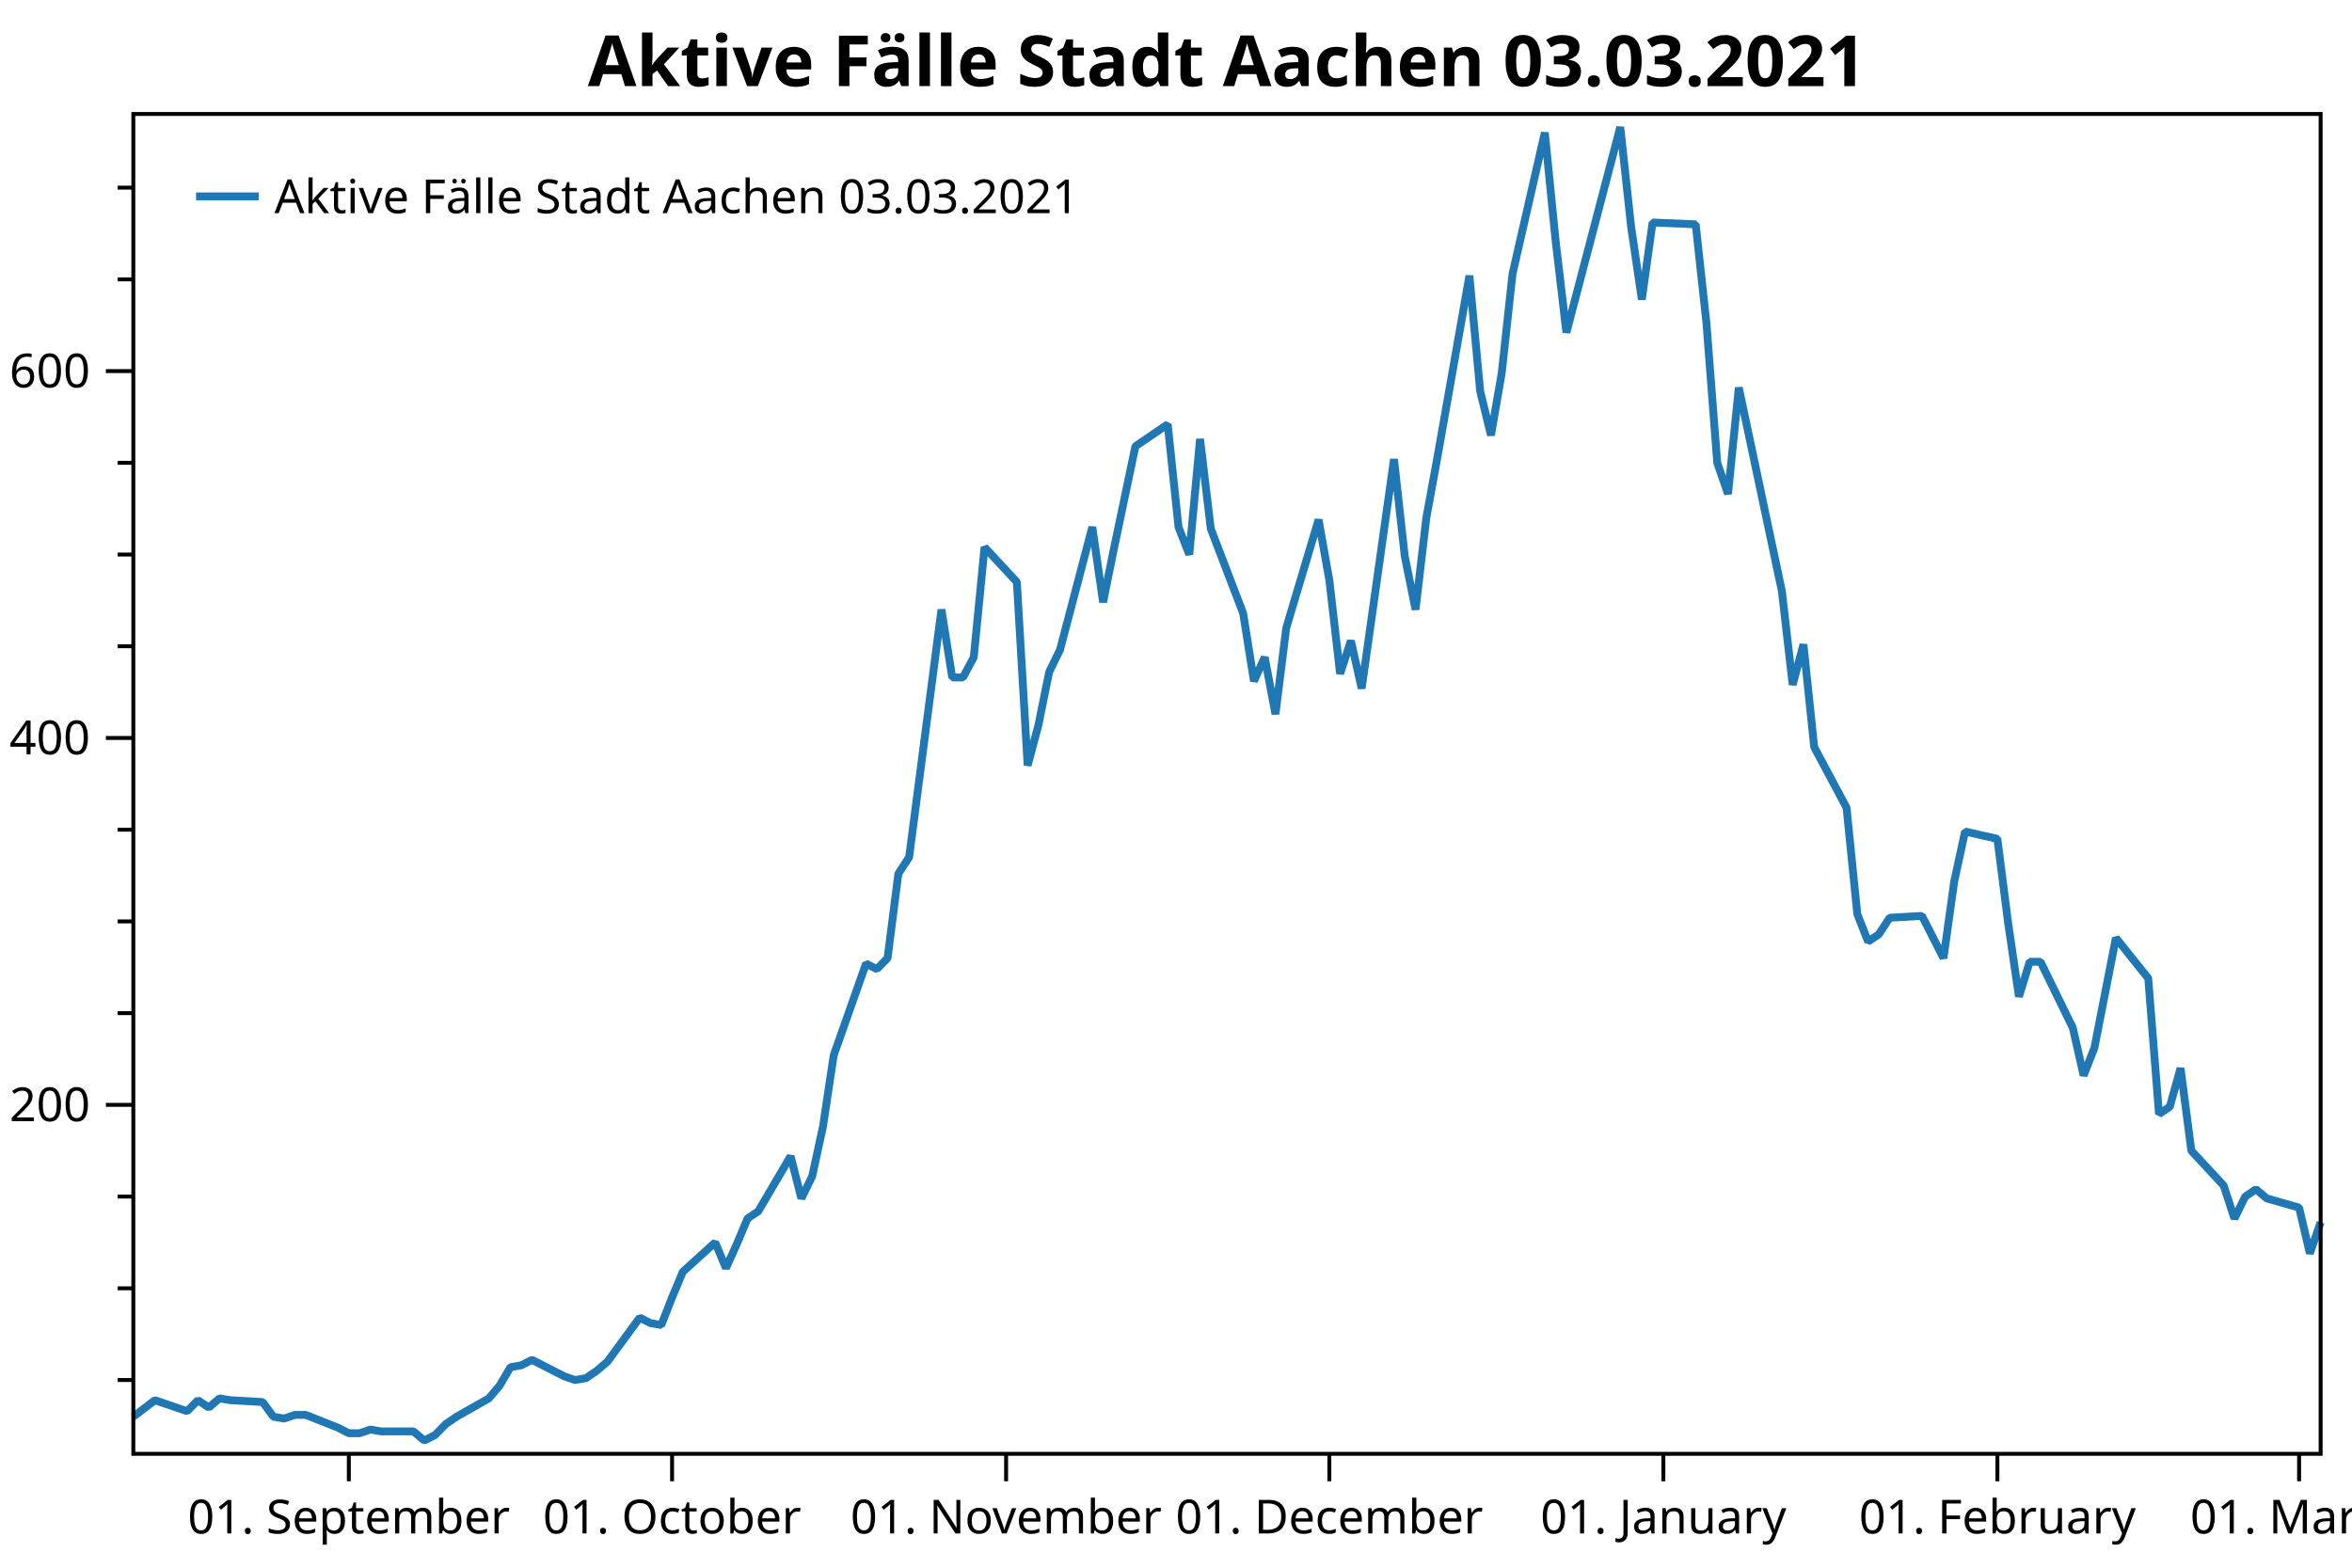
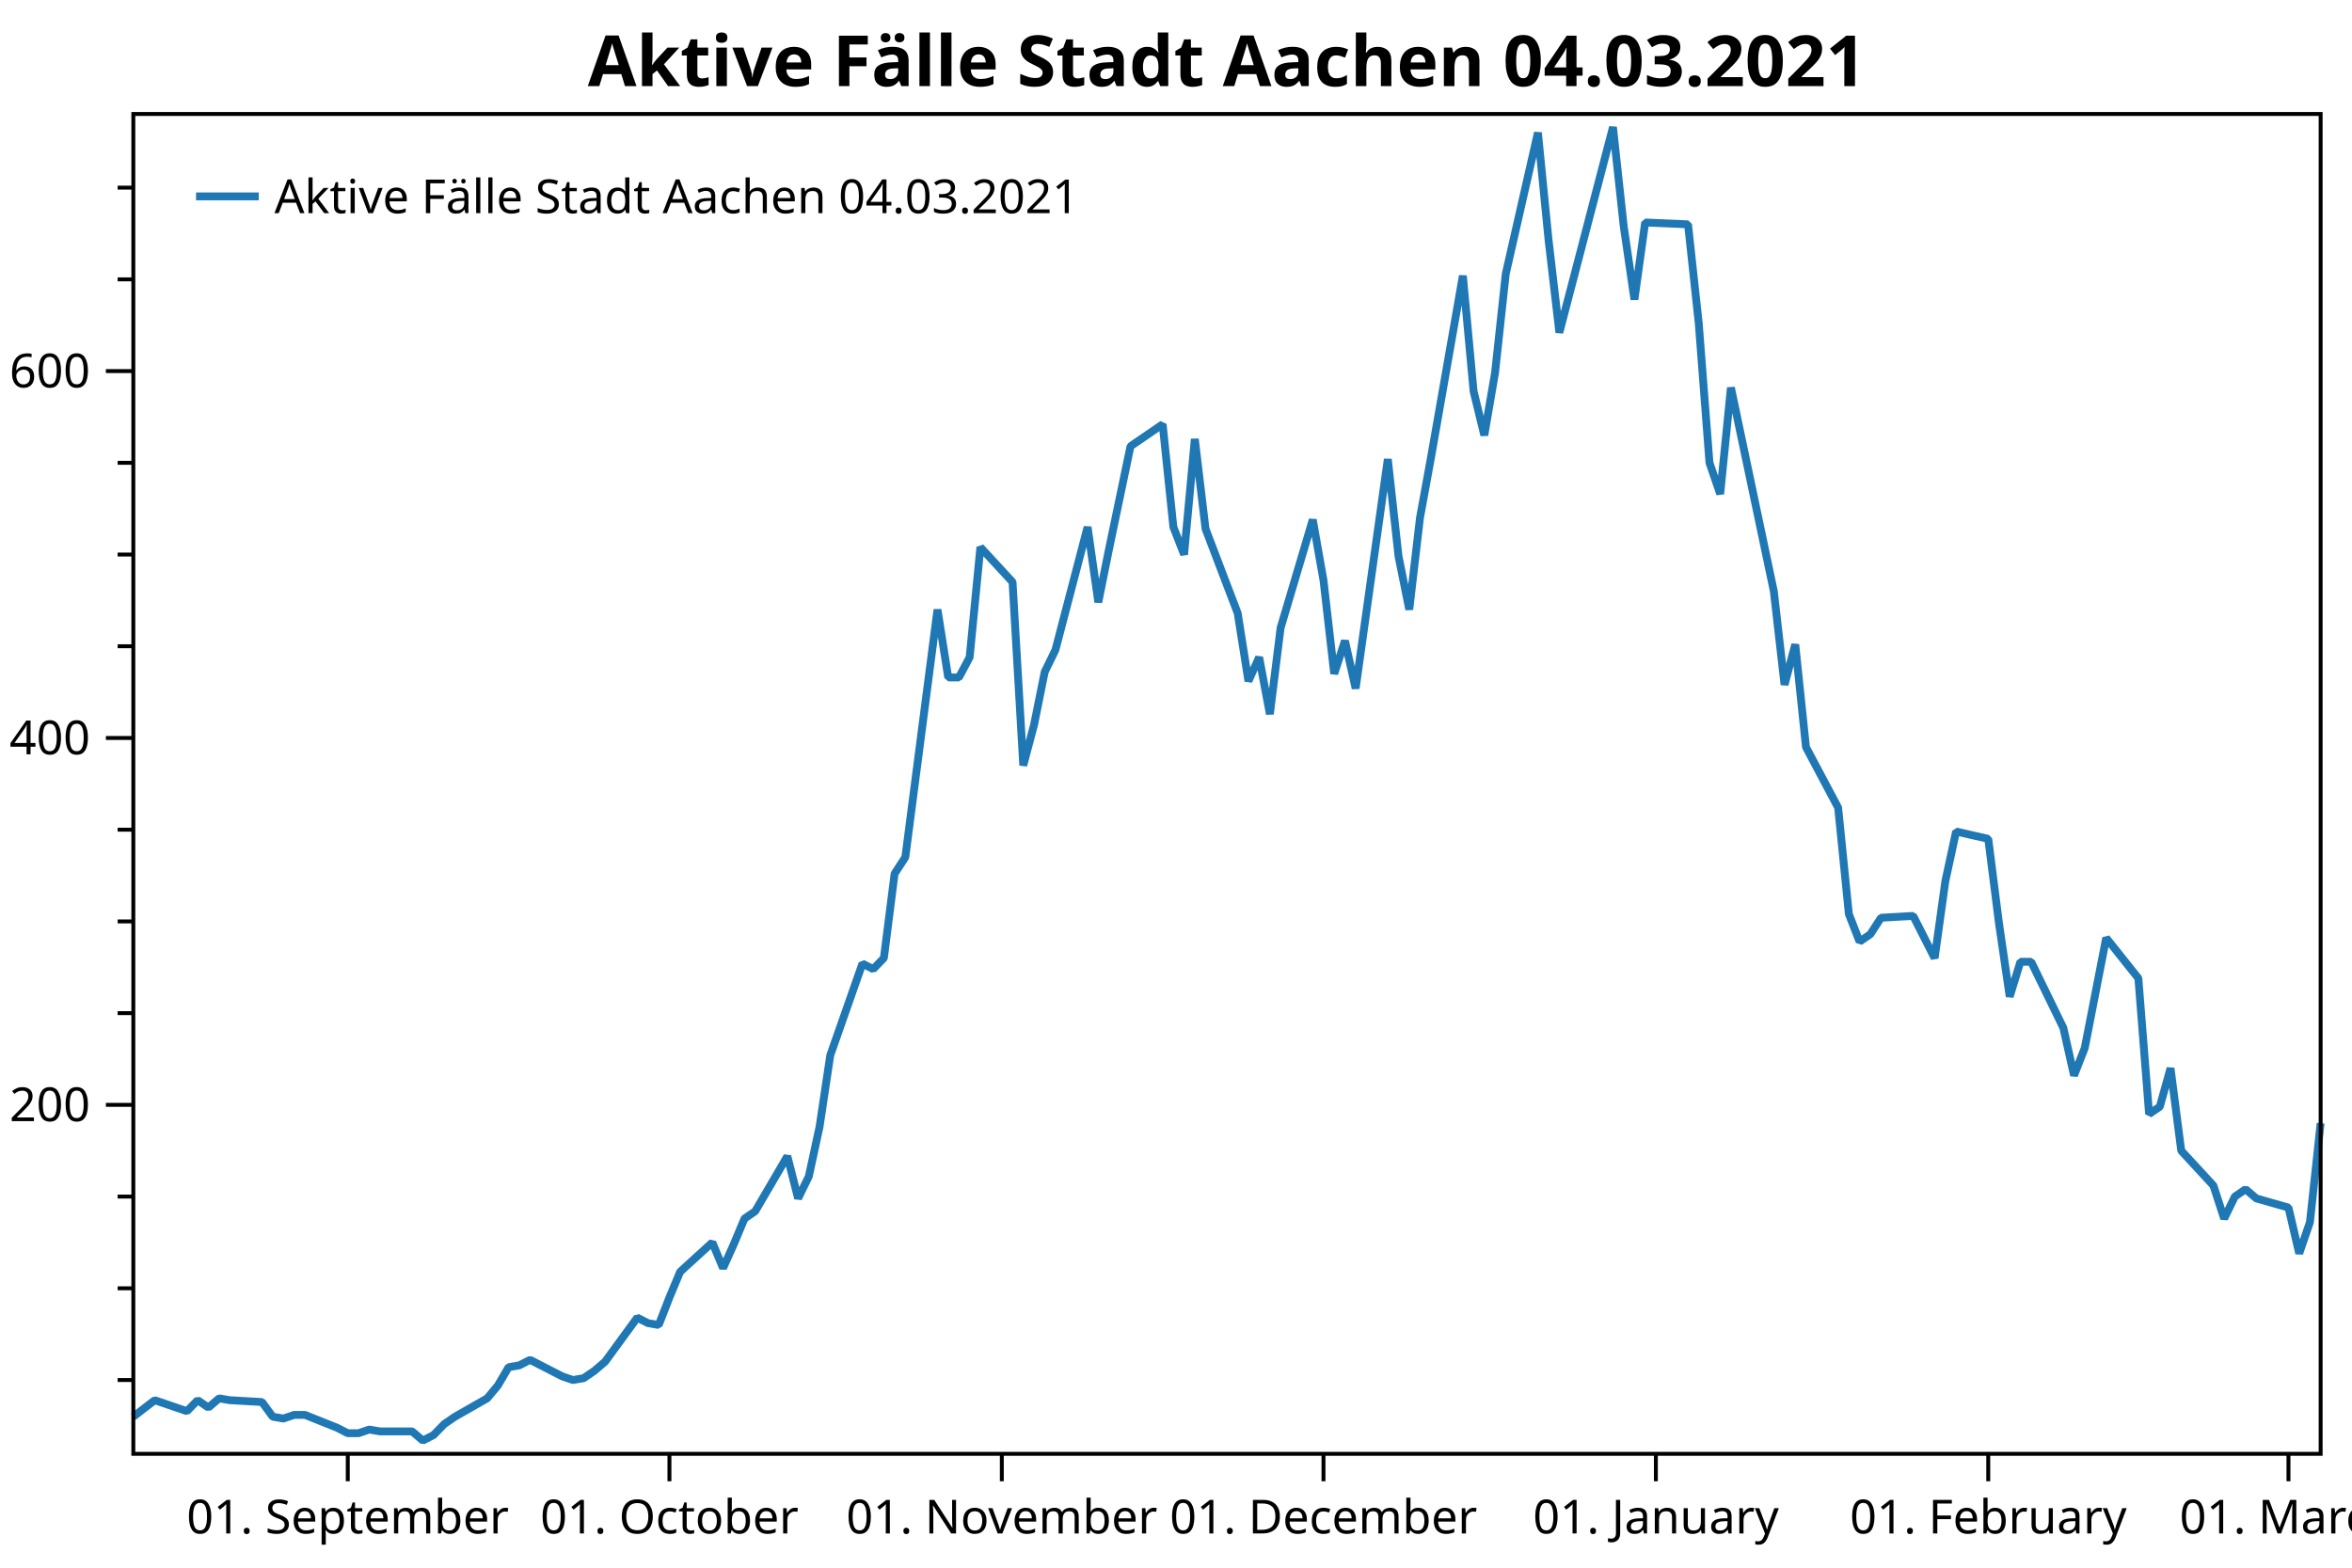
<svg xmlns="http://www.w3.org/2000/svg" width="600" height="400" version="1.1">
  <rect x="0" y="0" width="600" height="400" style="fill:rgb(255,255,255);stroke:none;" />
  <polyline points="34.012,352.116 30.012,352.116" style="fill:none;stroke:black;stroke-width:1" />
  <polyline points="34.012,328.713 30.012,328.713" style="fill:none;stroke:black;stroke-width:1" />
  <polyline points="34.012,305.31 30.012,305.31" style="fill:none;stroke:black;stroke-width:1" />
  <polyline points="34.012,258.504 30.012,258.504" style="fill:none;stroke:black;stroke-width:1" />
  <polyline points="34.012,235.101 30.012,235.101" style="fill:none;stroke:black;stroke-width:1" />
  <polyline points="34.012,211.698 30.012,211.698" style="fill:none;stroke:black;stroke-width:1" />
  <polyline points="34.012,164.892 30.012,164.892" style="fill:none;stroke:black;stroke-width:1" />
  <polyline points="34.012,141.489 30.012,141.489" style="fill:none;stroke:black;stroke-width:1" />
  <polyline points="34.012,118.086 30.012,118.086" style="fill:none;stroke:black;stroke-width:1" />
  <polyline points="34.012,71.28 30.012,71.28" style="fill:none;stroke:black;stroke-width:1" />
  <polyline points="34.012,47.877 30.012,47.877" style="fill:none;stroke:black;stroke-width:1" />
  <text dominant-baseline="middle" text-anchor="end" transform="translate(23.012,281.9071)" font-family="Segoe UI" font-size="12" font-weight="400" fill="black">200</text>
  <text dominant-baseline="middle" text-anchor="end" transform="translate(23.012,188.295)" font-family="Segoe UI" font-size="12" font-weight="400" fill="black">400</text>
  <text dominant-baseline="middle" text-anchor="end" transform="translate(23.012,94.6829)" font-family="Segoe UI" font-size="12" font-weight="400" fill="black">600</text>
  <polyline points="34.012,281.907 27.012,281.907" style="fill:none;stroke:black;stroke-width:1" />
  <polyline points="34.012,188.295 27.012,188.295" style="fill:none;stroke:black;stroke-width:1" />
  <polyline points="34.012,94.683 27.012,94.683" style="fill:none;stroke:black;stroke-width:1" />
-   <text dominant-baseline="hanging" text-anchor="middle" transform="translate(88.9862,381.947)" font-family="Segoe UI" font-size="12" font-weight="400" fill="black">01. September</text>
-   <text dominant-baseline="hanging" text-anchor="middle" transform="translate(171.4475,381.947)" font-family="Segoe UI" font-size="12" font-weight="400" fill="black">01. October</text>
-   <text dominant-baseline="hanging" text-anchor="middle" transform="translate(256.6575,381.947)" font-family="Segoe UI" font-size="12" font-weight="400" fill="black">01. November</text>
-   <text dominant-baseline="hanging" text-anchor="middle" transform="translate(339.1187,381.947)" font-family="Segoe UI" font-size="12" font-weight="400" fill="black">01. December</text>
-   <text dominant-baseline="hanging" text-anchor="middle" transform="translate(424.3287,381.947)" font-family="Segoe UI" font-size="12" font-weight="400" fill="black">01. January</text>
-   <text dominant-baseline="hanging" text-anchor="middle" transform="translate(509.5387,381.947)" font-family="Segoe UI" font-size="12" font-weight="400" fill="black">01. February</text>
-   <text dominant-baseline="hanging" text-anchor="middle" transform="translate(586.5026,381.947)" font-family="Segoe UI" font-size="12" font-weight="400" fill="black">01. March</text>
-   <polyline points="88.986,370.947 88.986,377.947" style="fill:none;stroke:black;stroke-width:1" />
-   <polyline points="171.447,370.947 171.447,377.947" style="fill:none;stroke:black;stroke-width:1" />
-   <polyline points="256.658,370.947 256.658,377.947" style="fill:none;stroke:black;stroke-width:1" />
-   <polyline points="339.119,370.947 339.119,377.947" style="fill:none;stroke:black;stroke-width:1" />
-   <polyline points="424.329,370.947 424.329,377.947" style="fill:none;stroke:black;stroke-width:1" />
-   <polyline points="509.539,370.947 509.539,377.947" style="fill:none;stroke:black;stroke-width:1" />
-   <polyline points="586.503,370.947 586.503,377.947" style="fill:none;stroke:black;stroke-width:1" />
-   <polyline points="34.012,361.477 39.509,357.265 47.755,360.073 50.504,357.265 53.253,359.137 56.002,356.797 58.75,357.265 66.996,357.733 69.745,361.477 72.494,361.945 75.243,361.009 77.991,361.009 86.237,364.286 88.986,365.69 91.735,365.69 94.484,364.754 97.232,365.222 105.478,365.222 108.227,367.562 110.976,366.158 113.725,363.35 116.473,361.477 124.719,356.797 127.468,353.52 130.217,348.84 132.965,348.372 135.714,346.967 143.96,351.18 146.709,352.116 149.458,351.648 152.207,349.776 154.955,347.436 163.201,336.202 165.95,337.606 168.699,338.074 171.447,331.053 174.196,324.501 182.442,317.012 185.191,323.565 187.94,317.48 190.688,310.927 193.437,309.055 201.683,295.013 204.432,305.778 207.181,300.161 209.929,287.524 212.678,269.269 220.924,245.866 223.673,247.271 226.422,244.462 229.17,222.931 231.919,218.719 240.165,155.531 242.914,172.849 245.663,172.849 248.411,167.7 251.16,139.617 259.406,148.51 262.155,195.316 264.904,185.019 267.652,171.445 270.401,165.828 278.647,134.468 281.396,153.659 284.145,140.085 289.642,113.873 297.888,108.257 300.637,134.468 303.385,141.489 306.134,112.001 308.883,134.936 317.129,156.467 319.878,173.785 322.627,167.7 325.375,182.21 328.124,160.211 336.37,132.596 339.119,148.042 341.867,171.913 344.616,163.488 347.365,175.657 355.611,117.15 358.36,141.957 361.108,155.531 363.857,132.128 366.606,117.15 374.852,70.344 377.601,99.832 380.349,111.065 383.098,95.151 385.847,69.876 394.093,33.835 396.842,61.451 399.59,84.854 413.334,32.431 416.083,57.706 418.831,76.428 421.58,56.77 432.575,57.238 435.324,82.513 438.072,118.086 440.821,126.043 443.57,98.895 454.565,150.85 457.313,174.721 460.062,164.424 462.811,190.635 471.057,206.081 473.805,233.229 476.554,240.25 479.303,238.377 482.052,234.165 490.298,233.697 495.795,244.462 498.544,224.804 501.293,212.166 509.539,214.038 512.287,235.569 515.036,254.292 517.785,245.398 520.534,245.398 528.78,262.248 531.528,274.418 534.277,267.397 537.026,253.355 539.774,239.314 548.021,249.611 550.769,284.247 553.518,282.375 556.267,272.546 559.015,293.609 567.262,302.502 570.01,310.927 572.759,305.31 575.508,303.438 578.256,305.778 586.503,308.118 589.251,319.82 592,311.863" style="fill:none;stroke:rgb(31,119,180);stroke-width:2;stroke-linejoin:bevel" />
-   <text dominant-baseline="hanging" text-anchor="middle" transform="translate(313.006,8)" font-family="Segoe UI" font-size="18" font-weight="700" fill="black">Aktive Fälle Stadt Aachen 03.03.2021</text>
+   <text dominant-baseline="hanging" text-anchor="middle" transform="translate(88.7167,381.947)" font-family="Segoe UI" font-size="12" font-weight="400" fill="black">01. September</text>
+   <text dominant-baseline="hanging" text-anchor="middle" transform="translate(170.7738,381.947)" font-family="Segoe UI" font-size="12" font-weight="400" fill="black">01. October</text>
+   <text dominant-baseline="hanging" text-anchor="middle" transform="translate(255.5661,381.947)" font-family="Segoe UI" font-size="12" font-weight="400" fill="black">01. November</text>
+   <text dominant-baseline="hanging" text-anchor="middle" transform="translate(337.6231,381.947)" font-family="Segoe UI" font-size="12" font-weight="400" fill="black">01. December</text>
+   <text dominant-baseline="hanging" text-anchor="middle" transform="translate(422.4154,381.947)" font-family="Segoe UI" font-size="12" font-weight="400" fill="black">01. January</text>
+   <text dominant-baseline="hanging" text-anchor="middle" transform="translate(507.2077,381.947)" font-family="Segoe UI" font-size="12" font-weight="400" fill="black">01. February</text>
+   <text dominant-baseline="hanging" text-anchor="middle" transform="translate(583.7943,381.947)" font-family="Segoe UI" font-size="12" font-weight="400" fill="black">01. March</text>
+   <polyline points="88.717,370.947 88.717,377.947" style="fill:none;stroke:black;stroke-width:1" />
+   <polyline points="170.774,370.947 170.774,377.947" style="fill:none;stroke:black;stroke-width:1" />
+   <polyline points="255.566,370.947 255.566,377.947" style="fill:none;stroke:black;stroke-width:1" />
+   <polyline points="337.623,370.947 337.623,377.947" style="fill:none;stroke:black;stroke-width:1" />
+   <polyline points="422.415,370.947 422.415,377.947" style="fill:none;stroke:black;stroke-width:1" />
+   <polyline points="507.208,370.947 507.208,377.947" style="fill:none;stroke:black;stroke-width:1" />
+   <polyline points="583.794,370.947 583.794,377.947" style="fill:none;stroke:black;stroke-width:1" />
+   <polyline points="34.012,361.477 39.483,357.265 47.688,360.073 50.423,357.265 53.159,359.137 55.894,356.797 58.629,357.265 66.835,357.733 69.57,361.477 72.305,361.945 75.04,361.009 77.776,361.009 85.981,364.286 88.717,365.69 91.452,365.69 94.187,364.754 96.922,365.222 105.128,365.222 107.863,367.562 110.599,366.158 113.334,363.35 116.069,361.477 124.275,356.797 127.01,353.52 129.745,348.84 132.481,348.372 135.216,346.967 143.421,351.18 146.157,352.116 148.892,351.648 151.627,349.776 154.362,347.436 162.568,336.202 165.303,337.606 168.038,338.074 170.774,331.053 173.509,324.501 181.715,317.012 184.45,323.565 187.185,317.48 189.92,310.927 192.656,309.055 200.861,295.013 203.597,305.778 206.332,300.161 209.067,287.524 211.802,269.269 220.008,245.866 222.743,247.271 225.478,244.462 228.214,222.931 230.949,218.719 239.155,155.531 241.89,172.849 244.625,172.849 247.36,167.7 250.096,139.617 258.301,148.51 261.036,195.316 263.772,185.019 266.507,171.445 269.242,165.828 277.448,134.468 280.183,153.659 282.918,140.085 288.389,113.873 296.595,108.257 299.33,134.468 302.065,141.489 304.8,112.001 307.536,134.936 315.741,156.467 318.476,173.785 321.212,167.7 323.947,182.21 326.682,160.211 334.888,132.596 337.623,148.042 340.358,171.913 343.094,163.488 345.829,175.657 354.034,117.15 356.77,141.957 359.505,155.531 362.24,132.128 364.976,117.15 373.181,70.344 375.916,99.832 378.652,111.065 381.387,95.151 384.122,69.876 392.328,33.835 395.063,61.451 397.798,84.854 411.474,32.431 414.21,57.706 416.945,76.428 419.68,56.77 430.621,57.238 433.356,82.513 436.092,118.086 438.827,126.043 441.562,98.895 452.503,150.85 455.238,174.721 457.974,164.424 460.709,190.635 468.914,206.081 471.65,233.229 474.385,240.25 477.12,238.377 479.855,234.165 488.061,233.697 493.531,244.462 496.267,224.804 499.002,212.166 507.208,214.038 509.943,235.569 512.678,254.292 515.413,245.398 518.149,245.398 526.354,262.248 529.09,274.418 531.825,267.397 534.56,253.355 537.295,239.314 545.501,249.611 548.236,284.247 550.971,282.375 553.707,272.546 556.442,293.609 564.648,302.502 567.383,310.927 570.118,305.31 572.853,303.438 575.589,305.778 583.794,308.118 586.529,319.82 589.265,311.863 592,286.588" style="fill:none;stroke:rgb(31,119,180);stroke-width:2;stroke-linejoin:bevel" />
+   <text dominant-baseline="hanging" text-anchor="middle" transform="translate(313.006,8)" font-family="Segoe UI" font-size="18" font-weight="700" fill="black">Aktive Fälle Stadt Aachen 04.03.2021</text>
  <polygon points="34.012,29.079 592,29.079 592,370.947 34.012,370.947" style="fill:none;stroke:black;stroke-width:1" />
  <polygon points="42.012,37.08 228.483,37.08 228.483,63.133 42.012,63.133" style="fill:none;stroke:none;" />
-   <text dominant-baseline="hanging" text-anchor="start" transform="translate(70.012,45.0795)" font-family="Segoe UI" font-size="12" font-weight="400" fill="black">Aktive Fälle Stadt Aachen 03.03.2021</text>
+   <text dominant-baseline="hanging" text-anchor="start" transform="translate(70.012,45.0795)" font-family="Segoe UI" font-size="12" font-weight="400" fill="black">Aktive Fälle Stadt Aachen 04.03.2021</text>
  <polyline points="50.012,50.106 66.012,50.106" style="fill:none;stroke:rgb(31,119,180);stroke-width:2" />
</svg>
